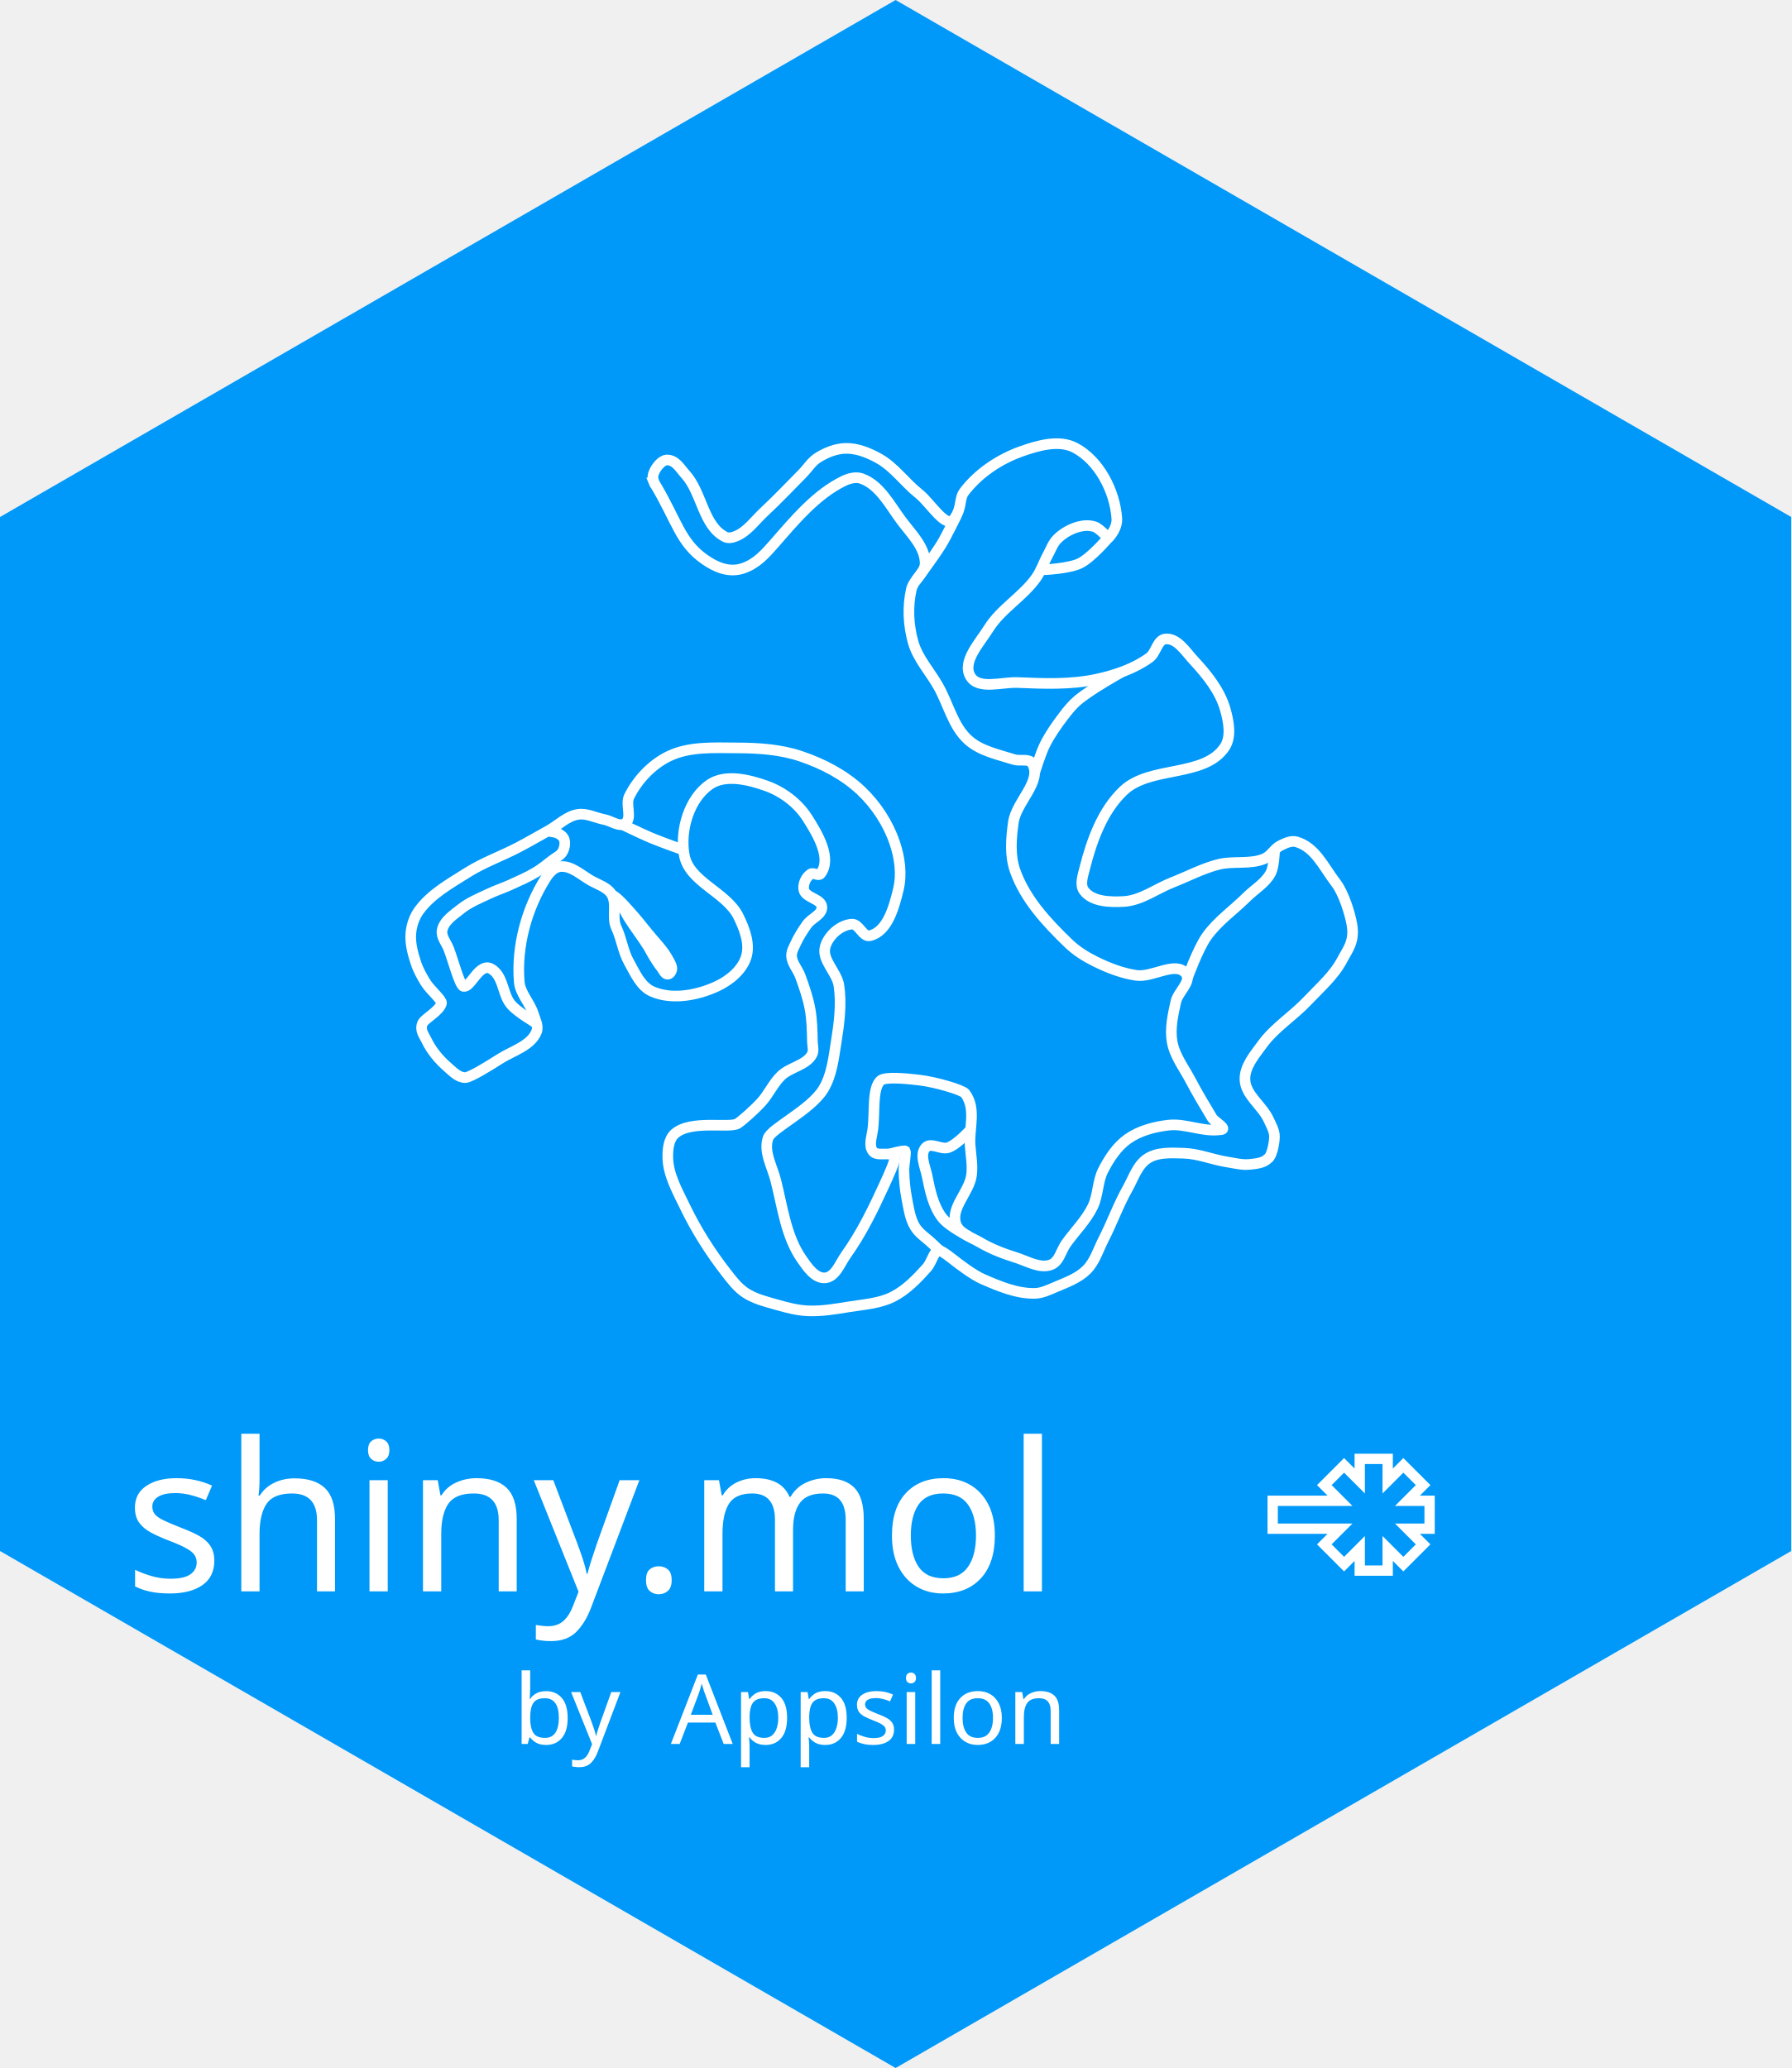
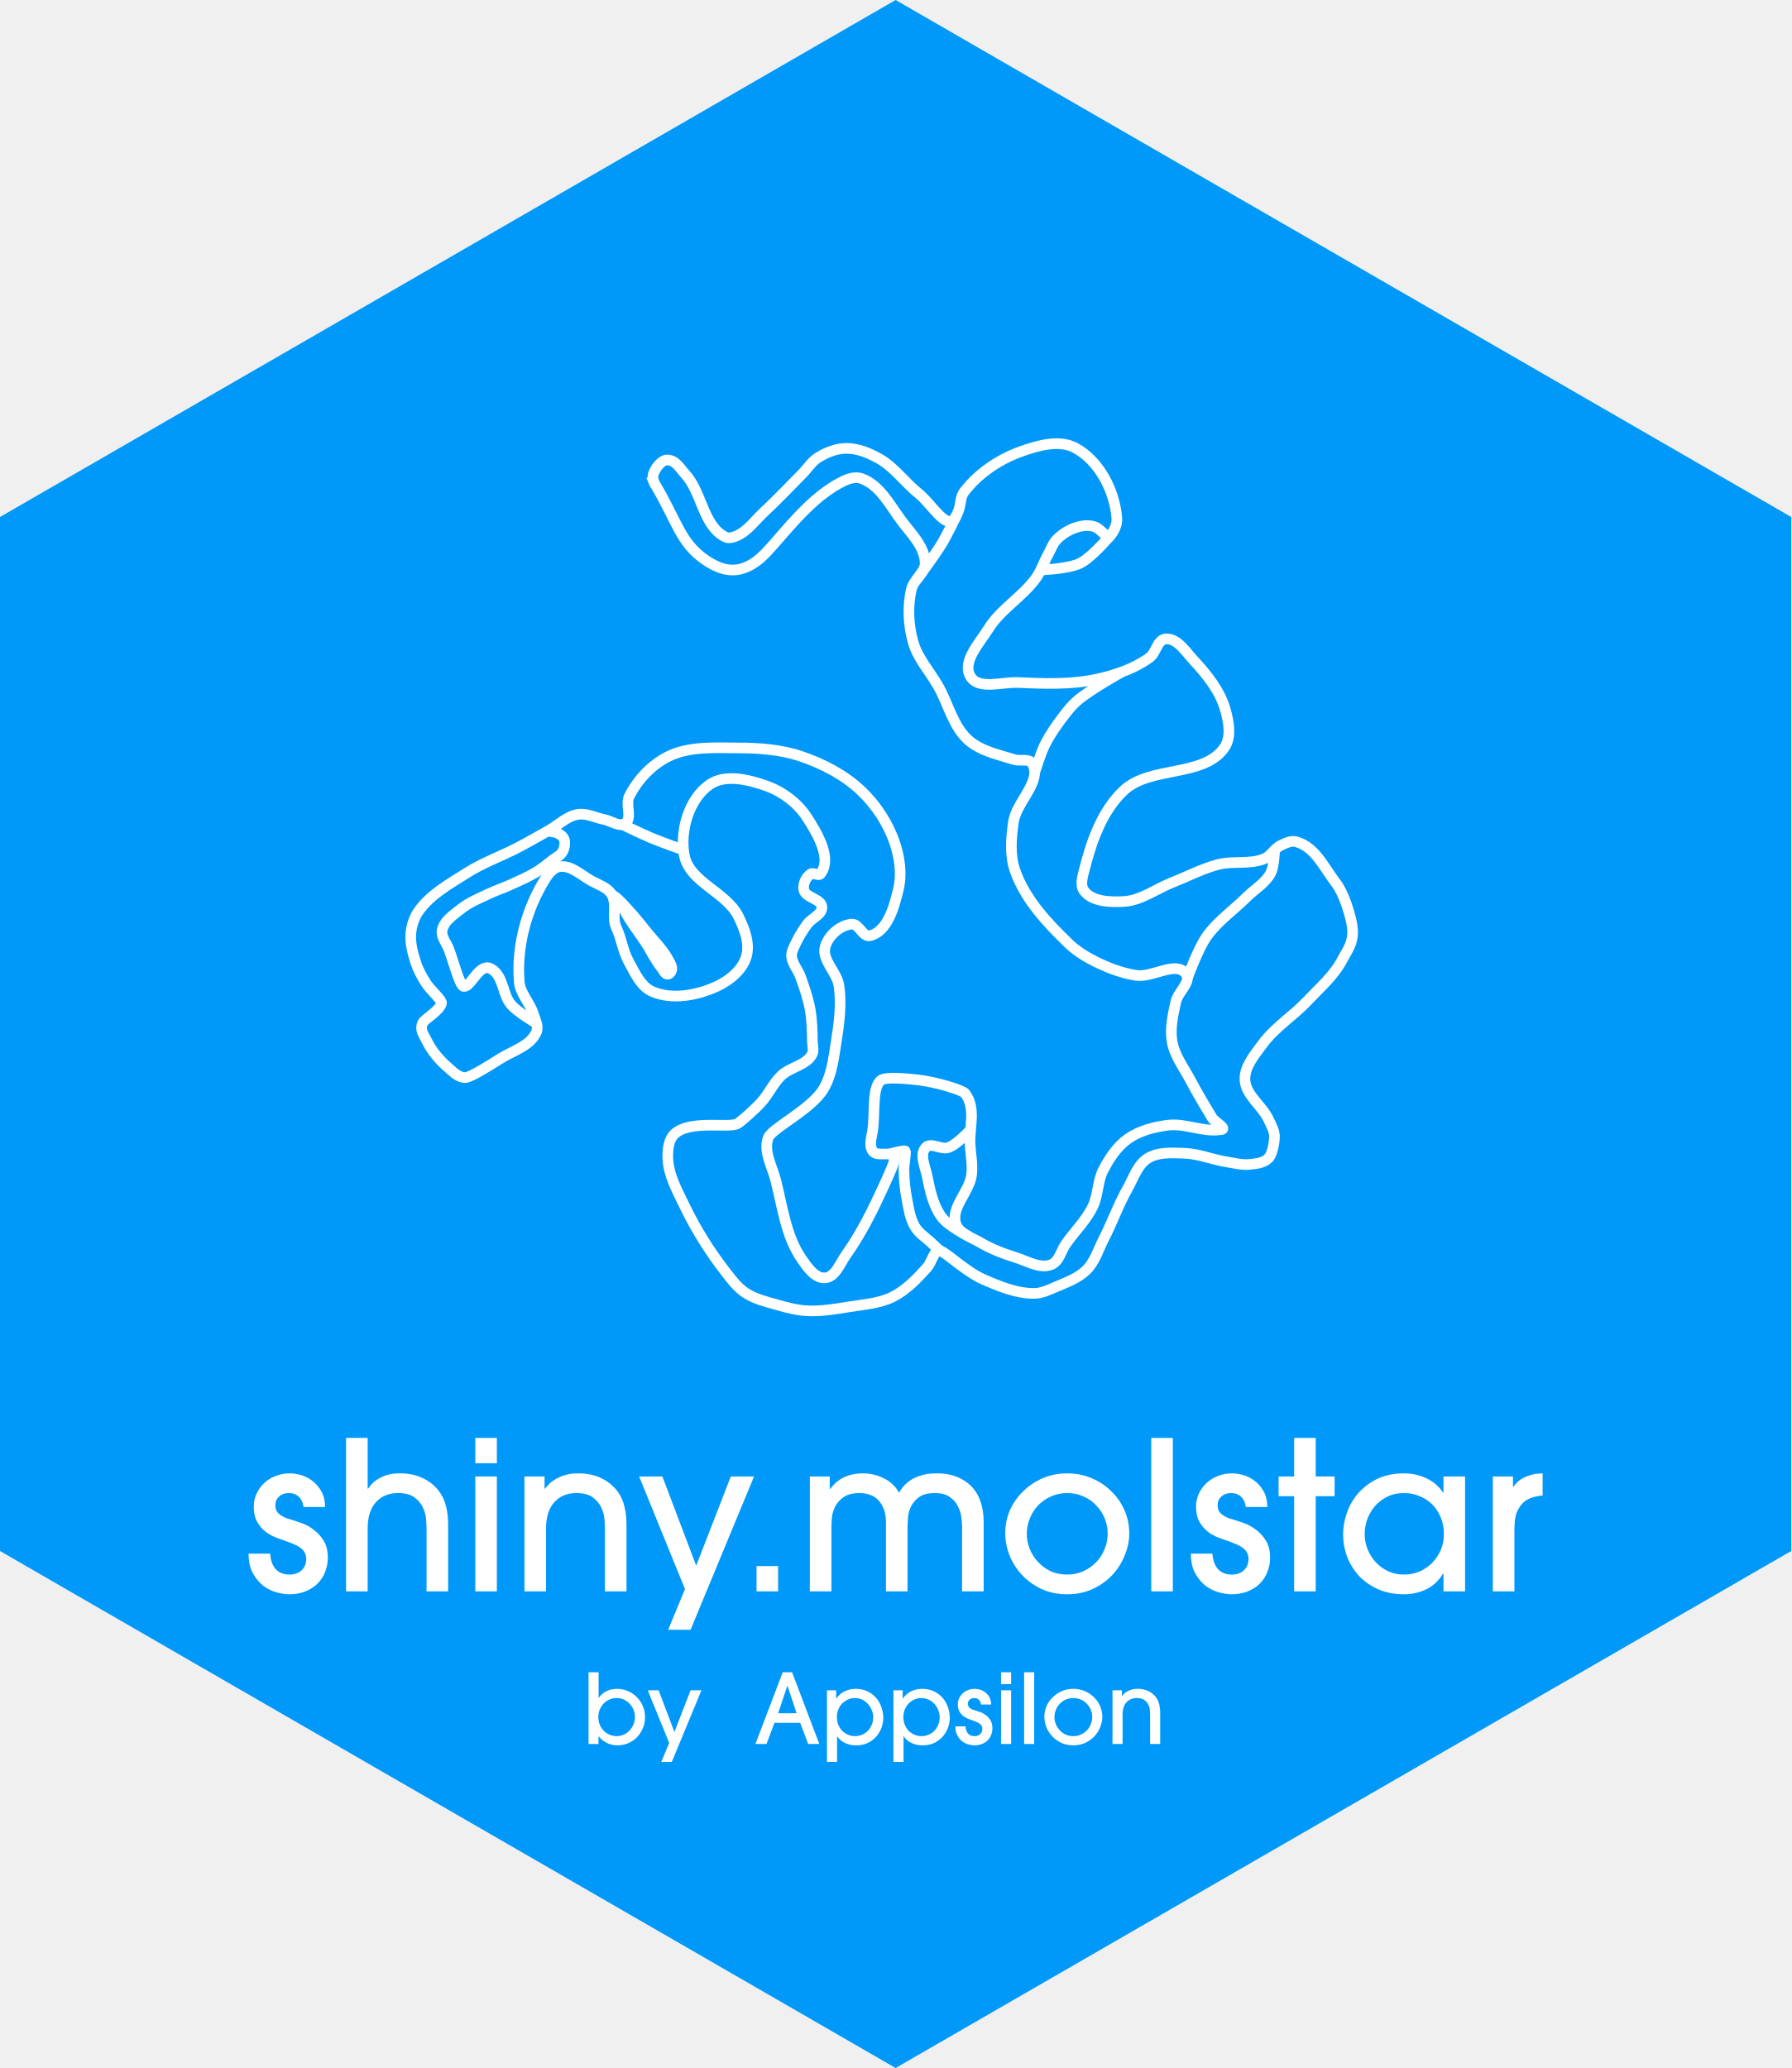
<svg xmlns="http://www.w3.org/2000/svg" width="400mm" height="461.88mm" viewBox="0 0 400 461.88" version="1.1" id="svg5">
  <defs id="defs2" />
  <g id="layer1" transform="translate(-203.3166,93.87315)">
    <g id="g885" transform="translate(286.2539,-19.7651)">
      <path style="fill:#0099f9;fill-opacity:1;stroke:none;stroke-width:21.014;stroke-linecap:square;stroke-linejoin:miter;stroke-miterlimit:4;stroke-dasharray:none;stroke-opacity:1;paint-order:markers fill stroke" id="path25298" d="m 130.65,561.312 -675.531,-4e-5 -337.765,-585.027 337.765,-585.027 675.531,4e-5 337.765,585.027 z" transform="matrix(0.2960635,0.1709324,-0.1709324,0.2960635,174.3285,199.256)" />
      <g id="g859" transform="matrix(0.8098511,0,0,0.8098511,22.25934,51.04841)">
-         <path id="rect11537" style="fill:#0099fa;fill-opacity:1;stroke:#ffffff;stroke-width:2.845;stroke-linecap:square;stroke-linejoin:miter;stroke-miterlimit:4;stroke-dasharray:none;stroke-opacity:1;paint-order:markers fill stroke" d="m 221.036,267.054 h 18.56 l -4.32,4.32 5.448,5.448 4.32,-4.32 v 6.109 h 7.705 l 2e-5,-6.109 4.32,4.32 5.448,-5.448 -4.32,-4.32 h 6.109 v -7.705 h -6.109 l 4.32,-4.32 -5.448,-5.448 -4.32,4.32 v -6.109 h -7.705 v 6.109 l -4.32,-4.32 -5.448,5.448 4.32,4.32 h -18.56 z" />
-         <text xml:space="preserve" style="font-size:57.193px;line-height:1.25;font-family:Roboto;-inkscape-font-specification:Roboto;text-align:center;letter-spacing:0px;word-spacing:0px;text-anchor:middle;fill:#ffffff;stroke:none;stroke-width:2.845;stroke-miterlimit:4;stroke-dasharray:none" x="97.167" y="284.336" id="text26604">
-           <tspan style="font-style:normal;font-variant:normal;font-weight:normal;font-stretch:normal;font-family:'AvantGarde LT Medium';-inkscape-font-specification:'AvantGarde LT Medium, ';fill:#ffffff;stroke:none;stroke-width:2.845;stroke-miterlimit:4;stroke-dasharray:none" x="97.167" y="284.336" id="tspan119425">shiny.mol</tspan>
-         </text>
+         <g aria-label="shiny.molstar" id="text26604" style="font-size:57.193px;line-height:1.25;font-family:Roboto;-inkscape-font-specification:Roboto;text-align:center;letter-spacing:0px;word-spacing:0px;text-anchor:middle;fill:#ffffff;stroke-width:2.845">
+           <path d="m -46.194,261.059 q -0.286,-1.945 -1.373,-2.86 -1.029,-0.972 -2.688,-0.972 -1.659,0 -2.688,0.972 -1.029,0.915 -1.029,2.402 0,0.972 0.4,1.659 0.4,0.629 1.087,1.087 0.686,0.458 1.544,0.801 0.915,0.286 1.887,0.572 0.915,0.286 2.516,0.858 1.601,0.572 3.146,1.773 1.601,1.144 2.745,3.031 1.144,1.83 1.144,4.633 0,2.116 -0.744,3.946 -0.686,1.83 -2.059,3.203 -1.373,1.373 -3.374,2.173 -1.945,0.801 -4.461,0.801 -1.487,0 -3.432,-0.515 -1.945,-0.515 -3.66,-1.773 -1.716,-1.315 -2.917,-3.489 -1.201,-2.173 -1.201,-5.433 h 5.948 q 0.172,2.688 1.487,4.232 1.373,1.544 3.889,1.544 2.002,0 3.26,-1.144 1.315,-1.201 1.315,-3.203 0,-1.029 -0.458,-1.773 -0.4,-0.744 -1.144,-1.258 -0.744,-0.572 -1.773,-0.972 -1.029,-0.458 -2.173,-0.858 -1.315,-0.458 -2.86,-1.029 -1.544,-0.629 -2.917,-1.659 -1.315,-1.087 -2.231,-2.688 -0.915,-1.659 -0.915,-4.175 0,-1.773 0.686,-3.374 0.744,-1.659 2.002,-2.917 1.315,-1.315 3.146,-2.059 1.887,-0.801 4.118,-0.801 1.373,0 3.031,0.458 1.659,0.458 3.088,1.544 1.487,1.087 2.516,2.86 1.029,1.773 1.087,4.404 z" style="font-family:'AvantGarde LT Medium';-inkscape-font-specification:'AvantGarde LT Medium, '" id="path4753" />
+           <path d="m -12.279,284.336 v -17.215 q 0,-0.915 -0.114,-2.574 -0.114,-1.659 -0.858,-3.26 -0.744,-1.659 -2.345,-2.86 -1.601,-1.201 -4.575,-1.201 -3.775,0 -6.062,2.516 -2.288,2.516 -2.288,7.321 v 17.272 h -5.948 v -42.323 h 5.948 v 14.012 h 0.114 q 1.087,-1.601 2.402,-2.459 1.373,-0.858 2.631,-1.258 1.258,-0.4 2.288,-0.458 1.087,-0.057 1.544,-0.057 3.718,0 6.577,1.487 2.917,1.487 4.633,4.175 0.972,1.544 1.43,3.489 0.515,1.945 0.572,4.633 v 18.759 z" style="font-family:'AvantGarde LT Medium';-inkscape-font-specification:'AvantGarde LT Medium, '" id="path4755" />
+           <path d="M 7.11,248.991 H 1.162 v -6.978 H 7.11 Z m 0,35.345 H 1.162 V 252.652 H 7.11 Z" style="font-family:'AvantGarde LT Medium';-inkscape-font-specification:'AvantGarde LT Medium, '" id="path4757" />
+           <path d="m 36.907,284.336 v -17.215 q 0,-0.915 -0.114,-2.574 -0.114,-1.659 -0.858,-3.26 -0.744,-1.659 -2.345,-2.86 -1.601,-1.201 -4.575,-1.201 -3.775,0 -6.062,2.516 -2.288,2.516 -2.288,7.321 v 17.272 h -5.948 v -31.685 h 5.548 v 3.374 h 0.114 q 1.201,-1.601 2.631,-2.459 1.43,-0.858 2.745,-1.258 1.315,-0.4 2.345,-0.458 1.087,-0.057 1.544,-0.057 3.718,0 6.577,1.487 2.917,1.487 4.633,4.175 0.972,1.544 1.43,3.489 0.515,1.945 0.572,4.633 v 18.759 z" style="font-family:'AvantGarde LT Medium';-inkscape-font-specification:'AvantGarde LT Medium, '" id="path4759" />
+           <path d="m 60.528,294.917 h -6.177 l 4.633,-11.21 -12.64,-31.056 h 6.406 l 9.322,24.593 9.551,-24.593 h 6.406 z" style="font-family:'AvantGarde LT Medium';-inkscape-font-specification:'AvantGarde LT Medium, '" id="path4761" />
+           <path d="m 78.715,284.336 v -6.978 h 5.948 v 6.978 z" style="font-family:'AvantGarde LT Medium';-inkscape-font-specification:'AvantGarde LT Medium, '" id="path4763" />
+           <path d="m 135.393,284.336 v -17.615 q 0,-1.029 -0.172,-2.631 -0.172,-1.601 -0.915,-3.088 -0.686,-1.544 -2.231,-2.631 -1.487,-1.144 -4.175,-1.144 -2.86,0 -4.404,1.144 -1.487,1.087 -2.231,2.631 -0.686,1.487 -0.801,3.088 -0.114,1.601 -0.114,2.574 v 17.673 h -5.948 v -17.615 q 0.057,-2.002 -0.172,-3.432 -0.172,-1.487 -1.144,-3.088 -1.144,-1.716 -2.688,-2.345 -1.544,-0.629 -3.203,-0.629 -2.917,0 -4.518,1.144 -1.601,1.144 -2.345,2.688 -0.744,1.544 -0.858,3.146 -0.114,1.601 -0.114,2.459 v 17.673 h -5.948 v -31.685 h 5.49 v 3.432 h 0.114 q 0.4,-0.515 1.029,-1.201 0.686,-0.744 1.716,-1.43 1.087,-0.686 2.574,-1.144 1.544,-0.515 3.775,-0.515 1.43,0 2.917,0.343 1.487,0.343 2.802,1.029 1.373,0.629 2.402,1.659 1.087,0.972 1.716,2.288 0.4,-0.572 1.087,-1.487 0.686,-0.915 1.887,-1.773 1.201,-0.858 2.974,-1.43 1.83,-0.629 4.518,-0.629 4.003,0 6.806,1.544 2.802,1.487 4.347,4.175 1.773,3.203 1.773,7.721 v 19.102 z" style="font-family:'AvantGarde LT Medium';-inkscape-font-specification:'AvantGarde LT Medium, '" id="path4765" />
+           <path d="m 175.542,268.38 q 0,-2.116 -0.801,-4.118 -0.801,-2.002 -2.288,-3.546 -1.43,-1.601 -3.489,-2.516 -2.059,-0.972 -4.575,-0.972 -2.516,0 -4.575,0.972 -2.059,0.915 -3.546,2.516 -1.43,1.544 -2.231,3.603 -0.801,2.002 -0.801,4.118 0,2.173 0.801,4.175 0.801,2.002 2.288,3.603 1.487,1.601 3.489,2.574 2.059,0.915 4.575,0.915 2.402,0 4.404,-0.915 2.059,-0.915 3.546,-2.459 1.544,-1.601 2.345,-3.66 0.858,-2.059 0.858,-4.289 z m 5.948,0 q 0,2.917 -1.201,5.891 -1.144,2.974 -3.317,5.376 -2.173,2.402 -5.376,3.946 -3.203,1.544 -7.206,1.544 -4.003,0 -7.206,-1.487 -3.146,-1.544 -5.376,-3.946 -2.173,-2.402 -3.374,-5.376 -1.144,-3.031 -1.144,-6.062 0,-3.26 1.258,-6.234 1.315,-2.974 3.603,-5.205 2.288,-2.288 5.376,-3.66 3.146,-1.373 6.863,-1.373 3.603,0 6.692,1.315 3.146,1.315 5.433,3.603 2.345,2.231 3.66,5.262 1.315,3.031 1.315,6.406 z" style="font-family:'AvantGarde LT Medium';-inkscape-font-specification:'AvantGarde LT Medium, '" id="path4767" />
+           <path d="m 193.501,284.336 h -5.948 v -42.323 h 5.948 z" style="font-family:'AvantGarde LT Medium';-inkscape-font-specification:'AvantGarde LT Medium, '" id="path4769" />
+           <path d="m 213.633,261.059 q -0.286,-1.945 -1.373,-2.86 -1.029,-0.972 -2.688,-0.972 -1.659,0 -2.688,0.972 -1.029,0.915 -1.029,2.402 0,0.972 0.4,1.659 0.4,0.629 1.087,1.087 0.686,0.458 1.544,0.801 0.915,0.286 1.887,0.572 0.915,0.286 2.516,0.858 1.601,0.572 3.146,1.773 1.601,1.144 2.745,3.031 1.144,1.83 1.144,4.633 0,2.116 -0.744,3.946 -0.686,1.83 -2.059,3.203 -1.373,1.373 -3.374,2.173 -1.945,0.801 -4.461,0.801 -1.487,0 -3.432,-0.515 -1.945,-0.515 -3.66,-1.773 -1.716,-1.315 -2.917,-3.489 -1.201,-2.173 -1.201,-5.433 h 5.948 q 0.172,2.688 1.487,4.232 1.373,1.544 3.889,1.544 2.002,0 3.26,-1.144 1.315,-1.201 1.315,-3.203 0,-1.029 -0.458,-1.773 -0.4,-0.744 -1.144,-1.258 -0.744,-0.572 -1.773,-0.972 -1.029,-0.458 -2.173,-0.858 -1.315,-0.458 -2.86,-1.029 -1.544,-0.629 -2.917,-1.659 -1.315,-1.087 -2.231,-2.688 -0.915,-1.659 -0.915,-4.175 0,-1.773 0.686,-3.374 0.744,-1.659 2.002,-2.917 1.315,-1.315 3.146,-2.059 1.887,-0.801 4.118,-0.801 1.373,0 3.031,0.458 1.659,0.458 3.088,1.544 1.487,1.087 2.516,2.86 1.029,1.773 1.087,4.404 z" style="font-family:'AvantGarde LT Medium';-inkscape-font-specification:'AvantGarde LT Medium, '" id="path4771" />
+           <path d="m 232.907,284.336 h -5.948 v -26.251 h -4.289 v -5.433 h 4.289 v -10.638 h 5.948 v 10.638 h 5.205 v 5.433 h -5.205 z" style="font-family:'AvantGarde LT Medium';-inkscape-font-specification:'AvantGarde LT Medium, '" id="path4773" />
+           <path d="m 268.252,268.551 q 0,-2.516 -0.858,-4.575 -0.858,-2.116 -2.345,-3.603 -1.487,-1.487 -3.489,-2.288 -2.002,-0.858 -4.289,-0.858 -2.745,0 -4.804,1.087 -2.002,1.029 -3.374,2.688 -1.373,1.659 -2.059,3.66 -0.629,2.002 -0.629,3.889 0,2.173 0.801,4.175 0.801,2.002 2.231,3.546 1.43,1.544 3.432,2.516 2.002,0.915 4.347,0.915 2.345,0 4.347,-0.858 2.002,-0.915 3.489,-2.402 1.487,-1.544 2.345,-3.546 0.858,-2.059 0.858,-4.347 z m -0.114,15.785 v -4.919 h -0.114 q -1.716,2.917 -4.633,4.347 -2.86,1.373 -6.12,1.373 -4.003,0 -7.149,-1.373 -3.146,-1.43 -5.319,-3.718 -2.116,-2.345 -3.26,-5.319 -1.087,-2.974 -1.087,-6.12 0,-2.917 1.029,-5.891 1.029,-2.974 3.088,-5.376 2.116,-2.459 5.262,-4.003 3.146,-1.544 7.435,-1.544 3.317,0 6.177,1.373 2.86,1.315 4.575,3.946 h 0.114 v -4.461 h 5.948 v 31.685 z" style="font-family:'AvantGarde LT Medium';-inkscape-font-specification:'AvantGarde LT Medium, '" id="path4775" />
+           <path d="m 281.749,284.336 v -31.685 h 5.548 v 2.86 h 0.114 q 0.915,-1.315 2.059,-2.059 1.201,-0.744 2.345,-1.087 1.144,-0.4 2.116,-0.458 0.972,-0.114 1.544,-0.114 v 6.12 q -0.686,0 -1.945,0.286 -1.258,0.286 -2.345,0.858 -1.43,0.801 -2.459,2.688 -1.029,1.83 -1.029,5.262 v 17.329 z" style="font-family:'AvantGarde LT Medium';-inkscape-font-specification:'AvantGarde LT Medium, '" id="path4777" />
+         </g>
      </g>
-       <text xml:space="preserve" style="font-size:21.644px;line-height:1.25;font-family:Roboto;-inkscape-font-specification:Roboto;text-align:center;letter-spacing:0px;word-spacing:0px;text-anchor:middle;fill:#ffffff;stroke-width:0.541" x="112.307" y="315.404" id="text119511">
-         <tspan style="font-style:normal;font-variant:normal;font-weight:normal;font-stretch:normal;font-family:'AvantGarde LT Medium';-inkscape-font-specification:'AvantGarde LT Medium, ';fill:#ffffff;stroke-width:0.541" x="112.307" y="315.404" id="tspan119509">by  Appsilon</tspan>
-       </text>
+       <g aria-label="by  Appsilon" id="text119511" style="font-size:21.644px;line-height:1.25;font-family:Roboto;-inkscape-font-specification:Roboto;text-align:center;letter-spacing:0px;word-spacing:0px;text-anchor:middle;fill:#ffffff;stroke-width:0.541">
+         <path d="m 50.676,309.365 q 0,1.017 0.346,1.818 0.368,0.779 0.931,1.342 0.584,0.541 1.32,0.844 0.736,0.281 1.493,0.281 0.801,0 1.537,-0.325 0.758,-0.325 1.32,-0.887 0.563,-0.584 0.887,-1.364 0.346,-0.779 0.346,-1.667 0,-0.844 -0.303,-1.602 -0.303,-0.779 -0.866,-1.364 -0.541,-0.606 -1.299,-0.952 -0.736,-0.346 -1.623,-0.346 -0.931,0 -1.688,0.368 -0.758,0.346 -1.299,0.952 -0.519,0.584 -0.822,1.342 -0.281,0.758 -0.281,1.558 z m -2.186,6.039 v -16.016 h 2.251 v 5.692 h 0.043 q 0.736,-1.039 1.796,-1.515 1.082,-0.476 2.316,-0.476 1.19,0 2.316,0.476 1.125,0.455 1.991,1.299 0.866,0.844 1.385,2.013 0.519,1.147 0.519,2.532 0,1.299 -0.476,2.446 -0.476,1.147 -1.299,2.013 -0.822,0.844 -1.948,1.342 -1.125,0.498 -2.446,0.498 -0.411,0 -0.952,-0.087 -0.519,-0.087 -1.082,-0.303 -0.563,-0.238 -1.125,-0.628 -0.563,-0.39 -1.017,-1.017 h -0.043 v 1.732 z" style="font-family:'AvantGarde LT Medium';-inkscape-font-specification:'AvantGarde LT Medium, '" id="path4798" />
+         <path d="m 67.082,319.408 h -2.338 l 1.753,-4.242 -4.783,-11.753 h 2.424 l 3.528,9.307 3.615,-9.307 h 2.424 z" style="font-family:'AvantGarde LT Medium';-inkscape-font-specification:'AvantGarde LT Medium, '" id="path4800" />
+         <path d="m 94.959,308.543 -2.035,-6.125 h -0.043 l -2.056,6.125 z m 2.576,6.861 -1.775,-4.718 h -5.757 l -1.775,4.718 h -2.467 l 6.082,-16.016 h 2.099 l 6.082,16.016 z" style="font-family:'AvantGarde LT Medium';-inkscape-font-specification:'AvantGarde LT Medium, '" id="path4802" />
+         <path d="m 112.058,309.43 q 0,-0.801 -0.303,-1.558 -0.303,-0.779 -0.844,-1.385 -0.541,-0.606 -1.299,-0.974 -0.758,-0.368 -1.667,-0.368 -0.887,0 -1.623,0.368 -0.736,0.346 -1.277,0.931 -0.519,0.584 -0.822,1.364 -0.281,0.758 -0.281,1.58 0,0.909 0.303,1.688 0.325,0.779 0.866,1.364 0.563,0.563 1.299,0.887 0.758,0.325 1.602,0.325 0.801,0 1.515,-0.303 0.736,-0.303 1.299,-0.844 0.563,-0.563 0.887,-1.342 0.346,-0.779 0.346,-1.732 z m -10.324,-6.017 h 2.056 v 1.84 h 0.043 q 0.822,-1.169 1.948,-1.667 1.147,-0.498 2.316,-0.498 1.515,0 2.684,0.563 1.169,0.563 1.948,1.472 0.779,0.909 1.169,2.078 0.411,1.169 0.411,2.359 0,1.147 -0.411,2.251 -0.411,1.082 -1.19,1.97 -0.779,0.866 -1.905,1.407 -1.125,0.519 -2.554,0.519 -0.952,0 -1.667,-0.216 -0.693,-0.216 -1.212,-0.519 -0.519,-0.303 -0.844,-0.649 -0.325,-0.368 -0.498,-0.649 h -0.043 v 5.736 h -2.251 z" style="font-family:'AvantGarde LT Medium';-inkscape-font-specification:'AvantGarde LT Medium, '" id="path4804" />
+         <path d="m 126.906,309.43 q 0,-0.801 -0.303,-1.558 -0.303,-0.779 -0.844,-1.385 -0.541,-0.606 -1.299,-0.974 -0.758,-0.368 -1.667,-0.368 -0.887,0 -1.623,0.368 -0.736,0.346 -1.277,0.931 -0.519,0.584 -0.822,1.364 -0.281,0.758 -0.281,1.58 0,0.909 0.303,1.688 0.325,0.779 0.866,1.364 0.563,0.563 1.299,0.887 0.758,0.325 1.602,0.325 0.801,0 1.515,-0.303 0.736,-0.303 1.299,-0.844 0.563,-0.563 0.887,-1.342 0.346,-0.779 0.346,-1.732 z m -10.324,-6.017 h 2.056 v 1.84 h 0.043 q 0.822,-1.169 1.948,-1.667 1.147,-0.498 2.316,-0.498 1.515,0 2.684,0.563 1.169,0.563 1.948,1.472 0.779,0.909 1.169,2.078 0.411,1.169 0.411,2.359 0,1.147 -0.411,2.251 -0.411,1.082 -1.19,1.97 -0.779,0.866 -1.905,1.407 -1.125,0.519 -2.554,0.519 -0.952,0 -1.667,-0.216 -0.693,-0.216 -1.212,-0.519 -0.519,-0.303 -0.844,-0.649 -0.325,-0.368 -0.498,-0.649 h -0.043 v 5.736 h -2.251 z" style="font-family:'AvantGarde LT Medium';-inkscape-font-specification:'AvantGarde LT Medium, '" id="path4806" />
+         <path d="m 136.148,306.595 q -0.108,-0.736 -0.519,-1.082 -0.39,-0.368 -1.017,-0.368 -0.628,0 -1.017,0.368 -0.39,0.346 -0.39,0.909 0,0.368 0.151,0.628 0.152,0.238 0.411,0.411 0.26,0.173 0.584,0.303 0.346,0.108 0.714,0.216 0.346,0.108 0.952,0.325 0.606,0.216 1.19,0.671 0.606,0.433 1.039,1.147 0.433,0.693 0.433,1.753 0,0.801 -0.281,1.493 -0.26,0.693 -0.779,1.212 -0.519,0.519 -1.277,0.822 -0.736,0.303 -1.688,0.303 -0.563,0 -1.299,-0.195 -0.736,-0.195 -1.385,-0.671 -0.649,-0.498 -1.104,-1.32 -0.455,-0.822 -0.455,-2.056 h 2.251 q 0.065,1.017 0.563,1.602 0.519,0.584 1.472,0.584 0.758,0 1.234,-0.433 0.498,-0.455 0.498,-1.212 0,-0.39 -0.173,-0.671 -0.152,-0.281 -0.433,-0.476 -0.281,-0.216 -0.671,-0.368 -0.39,-0.173 -0.822,-0.325 -0.498,-0.173 -1.082,-0.39 -0.584,-0.238 -1.104,-0.628 -0.498,-0.411 -0.844,-1.017 -0.346,-0.628 -0.346,-1.58 0,-0.671 0.26,-1.277 0.281,-0.628 0.758,-1.104 0.498,-0.498 1.19,-0.779 0.714,-0.303 1.558,-0.303 0.519,0 1.147,0.173 0.628,0.173 1.169,0.584 0.563,0.411 0.952,1.082 0.39,0.671 0.411,1.667 z" style="font-family:'AvantGarde LT Medium';-inkscape-font-specification:'AvantGarde LT Medium, '" id="path4808" />
+         <path d="m 142.857,302.028 h -2.251 v -2.641 h 2.251 z m 0,13.376 h -2.251 V 303.413 h 2.251 z" style="font-family:'AvantGarde LT Medium';-inkscape-font-specification:'AvantGarde LT Medium, '" id="path4810" />
+         <path d="m 148.009,315.404 h -2.251 v -16.016 h 2.251 z" style="font-family:'AvantGarde LT Medium';-inkscape-font-specification:'AvantGarde LT Medium, '" id="path4812" />
+         <path d="m 160.973,309.365 q 0,-0.801 -0.303,-1.558 -0.303,-0.758 -0.866,-1.342 -0.541,-0.606 -1.32,-0.952 -0.779,-0.368 -1.732,-0.368 -0.952,0 -1.732,0.368 -0.779,0.346 -1.342,0.952 -0.541,0.584 -0.844,1.364 -0.303,0.758 -0.303,1.558 0,0.822 0.303,1.58 0.303,0.758 0.866,1.364 0.563,0.606 1.32,0.974 0.779,0.346 1.732,0.346 0.909,0 1.667,-0.346 0.779,-0.346 1.342,-0.931 0.584,-0.606 0.887,-1.385 0.325,-0.779 0.325,-1.623 z m 2.251,0 q 0,1.104 -0.455,2.229 -0.433,1.125 -1.255,2.035 -0.822,0.909 -2.035,1.493 -1.212,0.584 -2.727,0.584 -1.515,0 -2.727,-0.563 -1.19,-0.584 -2.035,-1.493 -0.822,-0.909 -1.277,-2.035 -0.433,-1.147 -0.433,-2.294 0,-1.234 0.476,-2.359 0.498,-1.125 1.364,-1.97 0.866,-0.866 2.035,-1.385 1.19,-0.519 2.597,-0.519 1.364,0 2.532,0.498 1.19,0.498 2.056,1.364 0.887,0.844 1.385,1.991 0.498,1.147 0.498,2.424 z" style="font-family:'AvantGarde LT Medium';-inkscape-font-specification:'AvantGarde LT Medium, '" id="path4814" />
+         <path d="m 173.895,315.404 v -6.515 q 0,-0.346 -0.043,-0.974 -0.043,-0.628 -0.325,-1.234 -0.281,-0.628 -0.887,-1.082 -0.606,-0.455 -1.732,-0.455 -1.429,0 -2.294,0.952 -0.866,0.952 -0.866,2.77 v 6.536 h -2.251 V 303.413 h 2.099 v 1.277 h 0.043 q 0.455,-0.606 0.996,-0.931 0.541,-0.325 1.039,-0.476 0.498,-0.152 0.887,-0.173 0.411,-0.022 0.584,-0.022 1.407,0 2.489,0.563 1.104,0.563 1.753,1.58 0.368,0.584 0.541,1.32 0.195,0.736 0.216,1.753 v 7.099 z" style="font-family:'AvantGarde LT Medium';-inkscape-font-specification:'AvantGarde LT Medium, '" id="path4816" />
+       </g>
      <g id="g137777" transform="matrix(4.828611,2.099926,-2.099926,4.828611,1310.197,-1279.505)" style="stroke-width:0.451;stroke-miterlimit:4;stroke-dasharray:none">
        <path style="fill:none;stroke:#ffffff;stroke-width:0.451;stroke-linecap:butt;stroke-linejoin:miter;stroke-miterlimit:4;stroke-dasharray:none;stroke-opacity:1" d="m -117.7,323.178 c 1.522,1.087 1.99,1.869 3.263,2.119 0.538,0.106 1.149,0.114 1.617,-0.308 0.444,-0.401 0.614,-0.917 0.799,-1.496 0.4,-1.257 0.791,-2.612 1.634,-3.599 0.166,-0.195 0.399,-0.383 0.654,-0.402 0.811,-0.061 1.543,0.543 2.247,0.95 0.602,0.348 1.375,0.626 1.661,1.259 0.173,0.383 -0.169,0.845 -0.091,1.259 0.138,0.735 0.49,1.447 0.964,2.026 0.455,0.556 1.153,0.857 1.726,1.29 0.694,0.524 1.249,1.306 2.074,1.581 0.666,0.222 1.408,0.057 2.106,-0.014 0.263,-0.027 0.566,-0.312 0.779,-0.155 0.7,0.519 0.025,1.763 0.258,2.603 0.182,0.656 0.415,1.344 0.875,1.845 0.867,0.944 2.12,1.49 3.322,1.938 0.426,0.158 0.885,0.228 1.339,0.25 0.613,0.031 1.242,0.005 1.835,-0.154 0.678,-0.183 1.298,-1.26 1.904,-0.904 0.361,0.213 -4.77e-4,0.843 0.079,1.255 0.109,0.564 0.222,1.158 0.541,1.636 0.33,0.495 0.884,0.796 1.348,1.168 0.483,0.387 0.986,0.749 1.492,1.107 0.162,0.115 0.862,0.168 0.494,0.332 -0.649,0.386 -1.451,0.323 -2.083,0.693 -0.521,0.305 -1.026,0.703 -1.339,1.219 -0.291,0.482 -0.392,1.072 -0.428,1.634 -0.034,0.535 0.233,1.06 0.21,1.596 -0.027,0.642 -0.279,1.255 -0.412,1.884 -0.075,0.356 0.036,0.81 -0.22,1.069 -0.364,0.367 -1.003,0.268 -1.516,0.325 -0.539,0.06 -1.089,0.081 -1.628,0.016 -0.432,-0.052 -0.983,0.008 -1.266,-0.323 -0.467,-0.546 -0.008,-1.454 -0.203,-2.145 -0.116,-0.408 -0.365,-0.767 -0.562,-1.143 -0.342,-0.653 -0.365,-1.53 -1.074,-1.934 -0.179,-0.083 -1.306,0.049 -2.01,0.259 -0.585,0.175 -1.359,0.439 -1.482,0.653 -0.242,0.445 0.349,1.407 0.529,2.11 0.082,0.319 0.106,0.653 0.36,0.792 0.278,0.152 0.696,-0.338 0.94,-0.137 0.098,0.081 0.076,0.877 0.068,1.316 -0.022,1.105 -0.071,2.222 -0.302,3.303 -0.092,0.43 -0.038,1.044 -0.427,1.249 -0.381,0.2 -0.878,-0.12 -1.243,-0.347 -0.987,-0.616 -1.608,-1.687 -2.321,-2.607 -0.372,-0.48 -0.969,-0.908 -1.016,-1.514 -0.052,-0.417 1.166,-1.797 1.319,-2.825 0.102,-0.687 -0.122,-1.391 -0.295,-2.064 -0.199,-0.775 -0.426,-1.567 -0.849,-2.246 -0.307,-0.492 -1.104,-0.696 -1.19,-1.27 -0.074,-0.491 0.212,-1.112 0.654,-1.34 0.268,-0.138 0.65,0.327 0.894,0.148 0.623,-0.458 0.459,-1.536 0.324,-2.297 -0.115,-0.648 -0.487,-1.254 -0.93,-1.741 -0.588,-0.648 -1.364,-1.156 -2.187,-1.455 -0.923,-0.335 -1.95,-0.405 -2.928,-0.321 -0.901,0.077 -1.777,0.39 -2.607,0.748 -0.904,0.389 -1.907,0.749 -2.542,1.501 -0.51,0.605 -0.805,1.428 -0.845,2.218 -0.019,0.384 0.498,0.783 0.301,1.112 -0.155,0.259 -0.587,0.139 -0.881,0.206 -0.369,0.084 -0.789,0.042 -1.109,0.245 -0.403,0.256 -0.583,0.755 -0.874,1.134 -0.295,0.384 -0.581,0.775 -0.885,1.152 -0.505,0.628 -1.105,1.183 -1.558,1.85 -0.49,0.722 -1.055,1.452 -1.24,2.305 -0.071,0.329 -0.038,0.688 0.068,1.007 0.135,0.403 0.414,0.75 0.696,1.068 0.209,0.236 0.463,0.431 0.723,0.61 0.301,0.207 0.937,0.393 0.958,0.53 0.053,0.34 -0.388,0.87 -0.398,1.089 -0.001,0.33 0.252,0.44 0.44,0.603 0.367,0.32 0.821,0.546 1.285,0.691 0.278,0.087 0.596,0.23 0.869,0.098 0.2,-0.115 0.706,-0.845 1.013,-1.301 0.361,-0.537 0.991,-1.037 0.969,-1.684 -0.009,-0.257 -0.261,-0.445 -0.428,-0.64 -0.32,-0.374 -0.853,-0.567 -1.087,-1.001 -0.717,-1.333 -0.959,-2.987 -0.726,-4.483 0.039,-0.253 0.129,-0.553 0.348,-0.685 0.424,-0.257 0.994,-0.029 1.488,0.016 0.333,0.031 0.711,-0.014 0.988,0.173 0.395,0.268 0.395,0.902 0.753,1.218 0.409,0.361 0.661,0.814 1.074,1.129 0.424,0.323 0.876,0.754 1.409,0.755 0.915,10e-4 1.814,-0.608 2.423,-1.291 0.392,-0.44 0.714,-1.059 0.648,-1.645 -0.066,-0.579 -0.543,-1.064 -0.988,-1.441 -0.879,-0.744 -2.482,-0.506 -3.134,-1.456 -0.603,-0.878 -0.781,-2.286 -0.216,-3.19 0.424,-0.679 1.426,-0.852 2.225,-0.906 0.73,-0.05 1.518,0.139 2.126,0.545 0.679,0.454 1.671,1.169 1.469,1.96 -0.034,0.134 -0.304,0.056 -0.379,0.172 -0.132,0.205 -0.139,0.53 0,0.73 0.202,0.29 0.837,0.049 0.995,0.365 0.143,0.288 -0.214,0.609 -0.282,0.924 -0.067,0.312 -0.117,0.63 -0.122,0.949 -0.003,0.182 -0.028,0.38 0.052,0.543 0.138,0.282 0.471,0.417 0.686,0.645 0.332,0.351 0.664,0.709 0.933,1.111 0.257,0.383 0.449,0.807 0.642,1.226 0.076,0.165 0.218,0.324 0.202,0.505 -0.047,0.527 -0.636,0.858 -0.84,1.345 -0.182,0.435 -0.175,0.93 -0.328,1.375 -0.147,0.427 -0.438,1.052 -0.562,1.233 -0.253,0.329 -1.888,0.636 -2.266,1.449 -0.151,0.325 -0.012,0.743 0.14,1.067 0.309,0.657 0.934,1.122 1.484,1.597 0.834,0.72 1.756,1.345 2.723,1.873 0.346,0.189 0.702,0.389 1.09,0.458 0.471,0.083 0.96,-0.005 1.435,-0.068 0.433,-0.057 0.871,-0.126 1.28,-0.28 0.551,-0.208 1.05,-0.537 1.546,-0.855 0.537,-0.345 1.133,-0.646 1.541,-1.136 0.406,-0.488 0.641,-1.128 0.833,-1.711 0.093,-0.281 -0.006,-0.803 0.163,-0.872 0.052,-0.032 0.31,0.008 0.607,0.086 0.462,0.121 1.148,0.29 1.608,0.29 0.754,9e-5 1.553,-0.011 2.24,-0.32 0.284,-0.128 0.497,-0.379 0.711,-0.604 0.347,-0.365 0.735,-0.73 0.919,-1.199 0.18,-0.457 0.11,-0.976 0.141,-1.466 0.051,-0.792 -0.007,-1.59 0.075,-2.378 0.053,-0.511 -0.018,-1.093 0.271,-1.518 0.289,-0.426 0.836,-0.619 1.314,-0.811 0.58,-0.233 1.229,-0.236 1.834,-0.394 0.307,-0.08 0.632,-0.127 0.908,-0.281 0.242,-0.135 0.527,-0.288 0.627,-0.546 0.098,-0.142 0.011,-0.627 -0.109,-0.935 -0.095,-0.245 -0.33,-0.411 -0.525,-0.587 -0.487,-0.438 -1.31,-0.56 -1.595,-1.15 -0.243,-0.503 -0.046,-1.128 0.076,-1.673 0.193,-0.867 0.723,-1.624 1.022,-2.46 0.254,-0.709 0.598,-1.411 0.655,-2.162 0.04,-0.525 0.183,-0.948 -0.225,-1.562 -0.271,-0.408 -0.852,-1.076 -1.306,-1.329 -0.779,-0.433 -1.408,-1.043 -2.241,-0.942 -0.228,0.028 -0.407,0.233 -0.556,0.408 -0.192,0.225 -0.203,0.573 -0.406,0.788 -0.45,0.478 -1.174,0.602 -1.693,1.004 -0.55,0.426 -0.987,0.982 -1.481,1.473 -0.527,0.524 -0.915,1.24 -1.579,1.573 -0.519,0.26 -1.219,0.542 -1.722,0.252 -0.274,-0.158 -0.301,-0.57 -0.353,-0.882 -0.2,-1.214 -0.286,-2.556 0.199,-3.687 0.612,-1.427 2.914,-1.863 3.194,-3.39 0.097,-0.525 -0.274,-1.068 -0.612,-1.481 -0.522,-0.638 -1.3,-1.045 -2.055,-1.375 -0.462,-0.202 -1.033,-0.604 -1.47,-0.354 -0.299,0.172 -0.124,0.694 -0.3,0.991 -0.406,0.689 -1.025,1.252 -1.673,1.721 -0.912,0.66 -1.986,1.076 -3.036,1.481 -0.627,0.242 -1.389,0.953 -1.936,0.562 -0.591,-0.422 -0.212,-1.456 -0.105,-2.174 0.144,-0.975 0.795,-1.82 0.993,-2.786 0.071,-0.349 0.032,-0.711 0.065,-1.065 0.025,-0.267 -0.002,-0.551 0.099,-0.8 0.131,-0.324 0.355,-0.622 0.63,-0.837 0.176,-0.138 0.393,-0.243 0.615,-0.263 0.25,-0.023 0.711,0.24 0.736,0.167 0.091,-0.274 0.12,-0.609 -0.013,-0.865 -0.536,-1.03 -1.666,-1.956 -2.824,-2.042 -0.759,-0.056 -1.472,0.531 -2.028,1.051 -0.717,0.67 -1.291,1.564 -1.53,2.516 -0.1,0.401 0.185,0.622 0.068,1.237 -0.109,0.577 -1.205,-0.218 -1.797,-0.374 -0.731,-0.193 -1.408,-0.621 -2.16,-0.696 -0.484,-0.049 -1.006,-0.036 -1.45,0.163 -0.381,0.171 -0.697,0.492 -0.933,0.837 -0.177,0.259 -0.219,0.588 -0.332,0.881 -0.278,0.72 -0.542,1.447 -0.85,2.154 -0.204,0.47 -0.31,1.015 -0.661,1.387 -0.108,0.115 -0.257,0.235 -0.415,0.228 -1.054,-0.048 -1.66,-1.341 -2.625,-1.768 -0.3,-0.133 -0.616,-0.394 -0.957,-0.236 -0.196,0.091 -0.293,0.475 -0.286,0.691 0.008,0.222 0.054,0.257 0.201,0.424 0,0 0.064,0.062 0,2.4e-4 z" id="path120497" />
        <path style="fill:none;stroke:#ffffff;stroke-width:0.451;stroke-linecap:round;stroke-linejoin:round;stroke-miterlimit:4;stroke-dasharray:none;stroke-opacity:1" d="m -101.075,319.946 c 0,0 0.944,-0.462 1.275,-0.851 0.354,-0.418 0.677,-1.497 0.677,-1.497" id="path121333" />
        <path style="fill:none;stroke:#ffffff;stroke-width:0.451;stroke-linecap:round;stroke-linejoin:miter;stroke-miterlimit:4;stroke-dasharray:none;stroke-opacity:1" d="m -105.413,319.362 c 0,0 -0.035,0.895 -0.096,1.337 -0.083,0.599 -0.366,1.778 -0.366,1.778" id="path121368" />
        <path style="fill:none;stroke:#ffffff;stroke-width:0.451;stroke-linecap:butt;stroke-linejoin:miter;stroke-miterlimit:4;stroke-dasharray:none;stroke-opacity:1" d="m -96.343,322.626 c 0,0 -0.908,1.182 -1.233,1.847 -0.126,0.258 -0.203,0.54 -0.273,0.819 -0.119,0.476 -0.218,0.961 -0.245,1.45 -0.023,0.413 0.072,1.239 0.072,1.239" id="path121763" />
        <path style="fill:none;stroke:#ffffff;stroke-width:0.451;stroke-linecap:butt;stroke-linejoin:miter;stroke-miterlimit:4;stroke-dasharray:none;stroke-opacity:1" d="m -87.361,327.005 c 0,0 0.24,0.598 0.219,0.909 -0.033,0.478 -0.348,0.893 -0.525,1.338 -0.295,0.742 -0.732,1.441 -0.893,2.223 -0.13,0.635 -0.045,1.945 -0.045,1.945" id="path122933" />
        <path style="fill:none;stroke:#ffffff;stroke-width:0.451;stroke-linecap:butt;stroke-linejoin:miter;stroke-miterlimit:4;stroke-dasharray:none;stroke-opacity:1" d="m -92.739,347.155 c 0,0 -0.951,-0.053 -1.353,-0.277 -0.544,-0.303 -0.927,-0.848 -1.283,-1.36 -0.232,-0.334 -0.679,-0.714 -0.538,-1.095 0.111,-0.299 0.645,-0.16 0.878,-0.376 0.303,-0.281 0.572,-1.101 0.572,-1.101" id="path123272" />
        <path style="fill:none;stroke:#ffffff;stroke-width:0.451;stroke-linecap:butt;stroke-linejoin:miter;stroke-miterlimit:4;stroke-dasharray:none;stroke-opacity:1" d="m -93.636,348.199 c 0,0 -0.274,-0.096 -0.411,-0.147 -0.318,-0.118 -0.675,-0.166 -0.951,-0.364 -0.336,-0.242 -0.557,-0.616 -0.791,-0.957 -0.224,-0.326 -0.417,-0.674 -0.581,-1.034 -0.115,-0.253 -0.21,-0.726 -0.281,-0.786 -0.079,-0.017 -0.575,0.39 -0.575,0.39" id="path123587" />
        <path style="fill:none;stroke:#ffffff;stroke-width:0.451;stroke-linecap:butt;stroke-linejoin:miter;stroke-miterlimit:4;stroke-dasharray:none;stroke-opacity:1" d="m -112.271,339.92 c 0.307,0.073 0.552,0.201 0.82,0.32 0.37,0.165 0.728,0.356 1.087,0.545 0.431,0.226 0.9,0.398 1.278,0.704 0.114,0.092 0.263,0.189 0.288,0.333 0.014,0.081 -0.013,0.197 -0.088,0.23 -0.108,0.046 -0.221,-0.081 -0.324,-0.135 -0.202,-0.106 -0.389,-0.238 -0.576,-0.369 -0.102,-0.071 -0.194,-0.155 -0.295,-0.226 -0.408,-0.285 -0.85,-0.517 -1.261,-0.799 -0.181,-0.124 -0.343,-0.275 -0.529,-0.392 -0.128,-0.08 -0.547,-0.246 -0.4,-0.211 z" id="path125308" />
        <path style="fill:none;stroke:#ffffff;stroke-width:0.451;stroke-linecap:butt;stroke-linejoin:miter;stroke-miterlimit:4;stroke-dasharray:none;stroke-opacity:1" d="m -110.397,336.954 c 0,0 -0.958,0.068 -1.438,0.074 -0.468,0.006 -1.404,-0.036 -1.404,-0.036" id="path126069" />
        <path style="fill:none;stroke:#ffffff;stroke-width:0.451;stroke-linecap:butt;stroke-linejoin:miter;stroke-miterlimit:4;stroke-dasharray:none;stroke-opacity:1" d="m -113.118,346.197 c -0.099,-0.042 -0.943,-0.113 -1.358,-0.324 -0.456,-0.232 -0.689,-0.814 -1.167,-0.998 -0.124,-0.048 -0.285,-0.079 -0.4,-0.011 -0.359,0.213 -0.303,1.044 -0.572,1.115 -0.173,0.019 -0.809,-0.795 -1.203,-1.202 -0.197,-0.204 -0.519,-0.345 -0.58,-0.622 -0.088,-0.394 0.185,-0.796 0.374,-1.153 0.21,-0.395 0.533,-0.72 0.826,-1.057 0.208,-0.24 0.448,-0.45 0.661,-0.686 0.282,-0.312 0.572,-0.62 0.815,-0.964 0.165,-0.234 0.295,-0.491 0.432,-0.742 0.087,-0.16 0.231,-0.306 0.247,-0.488 0.016,-0.18 -0.031,-0.389 -0.156,-0.519 -0.085,-0.088 -0.224,-0.111 -0.346,-0.119 -0.119,-0.008 -0.352,0.071 -0.352,0.071" id="path126445" />
      </g>
    </g>
  </g>
</svg>
